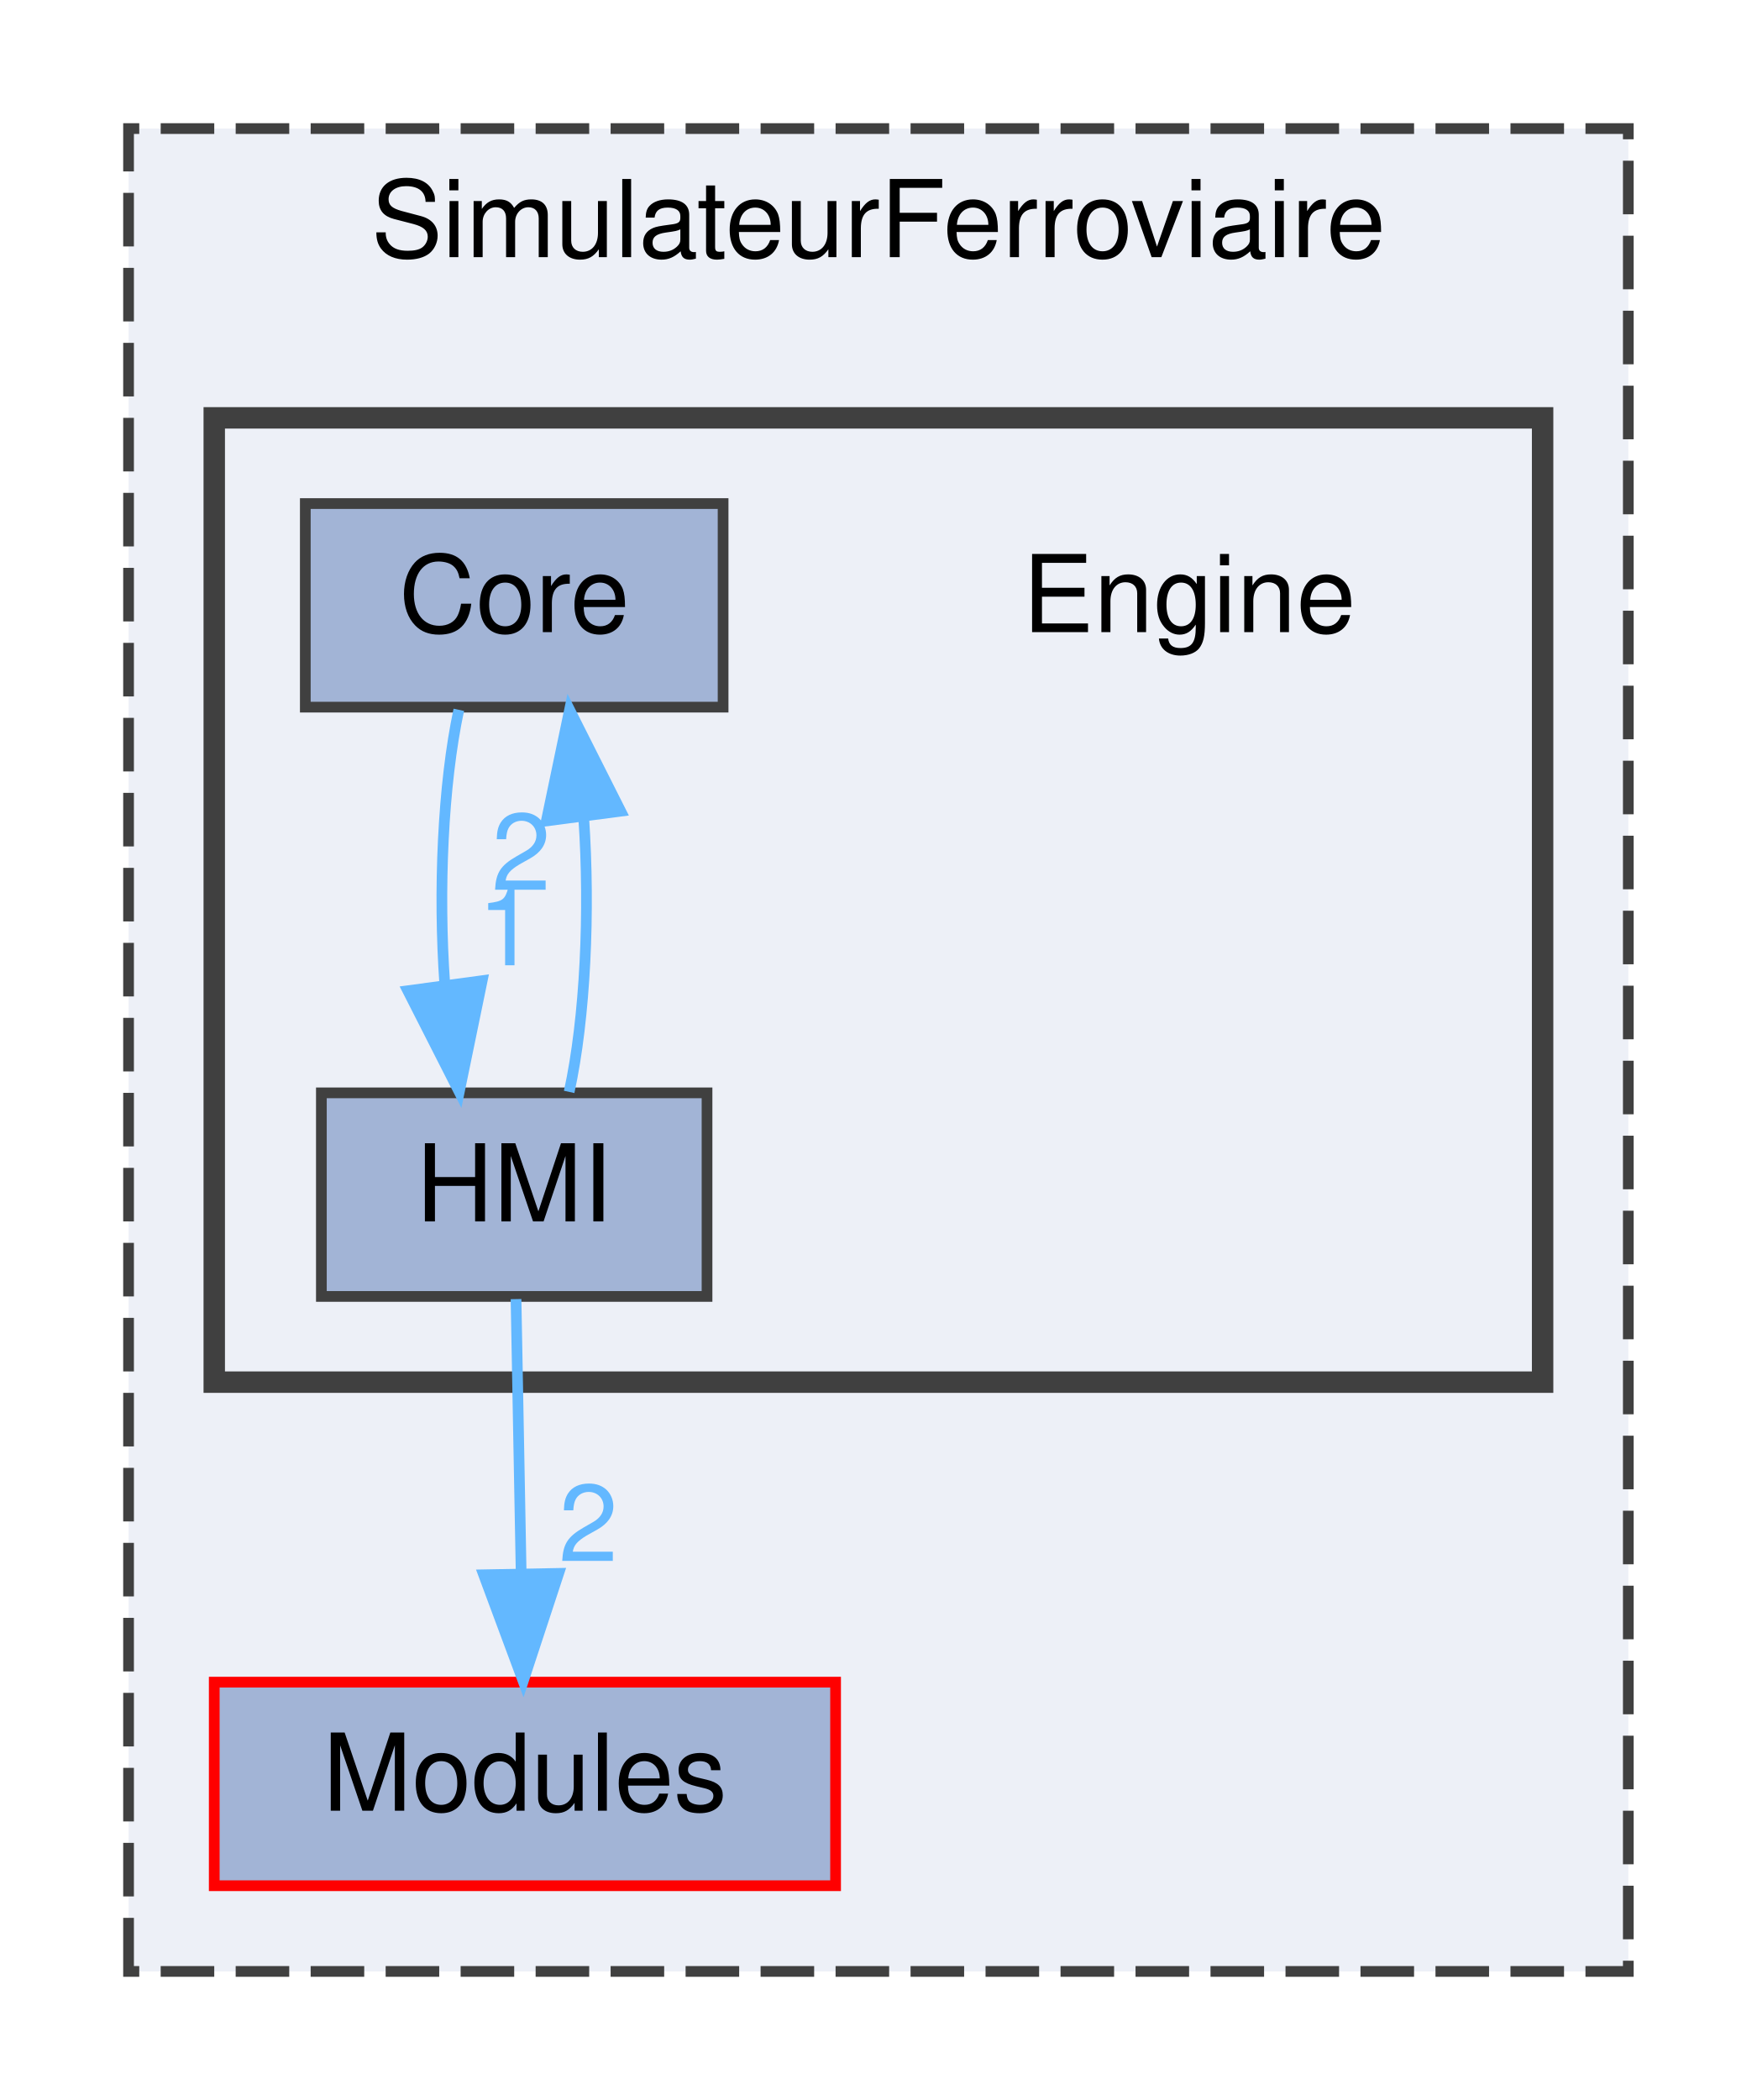
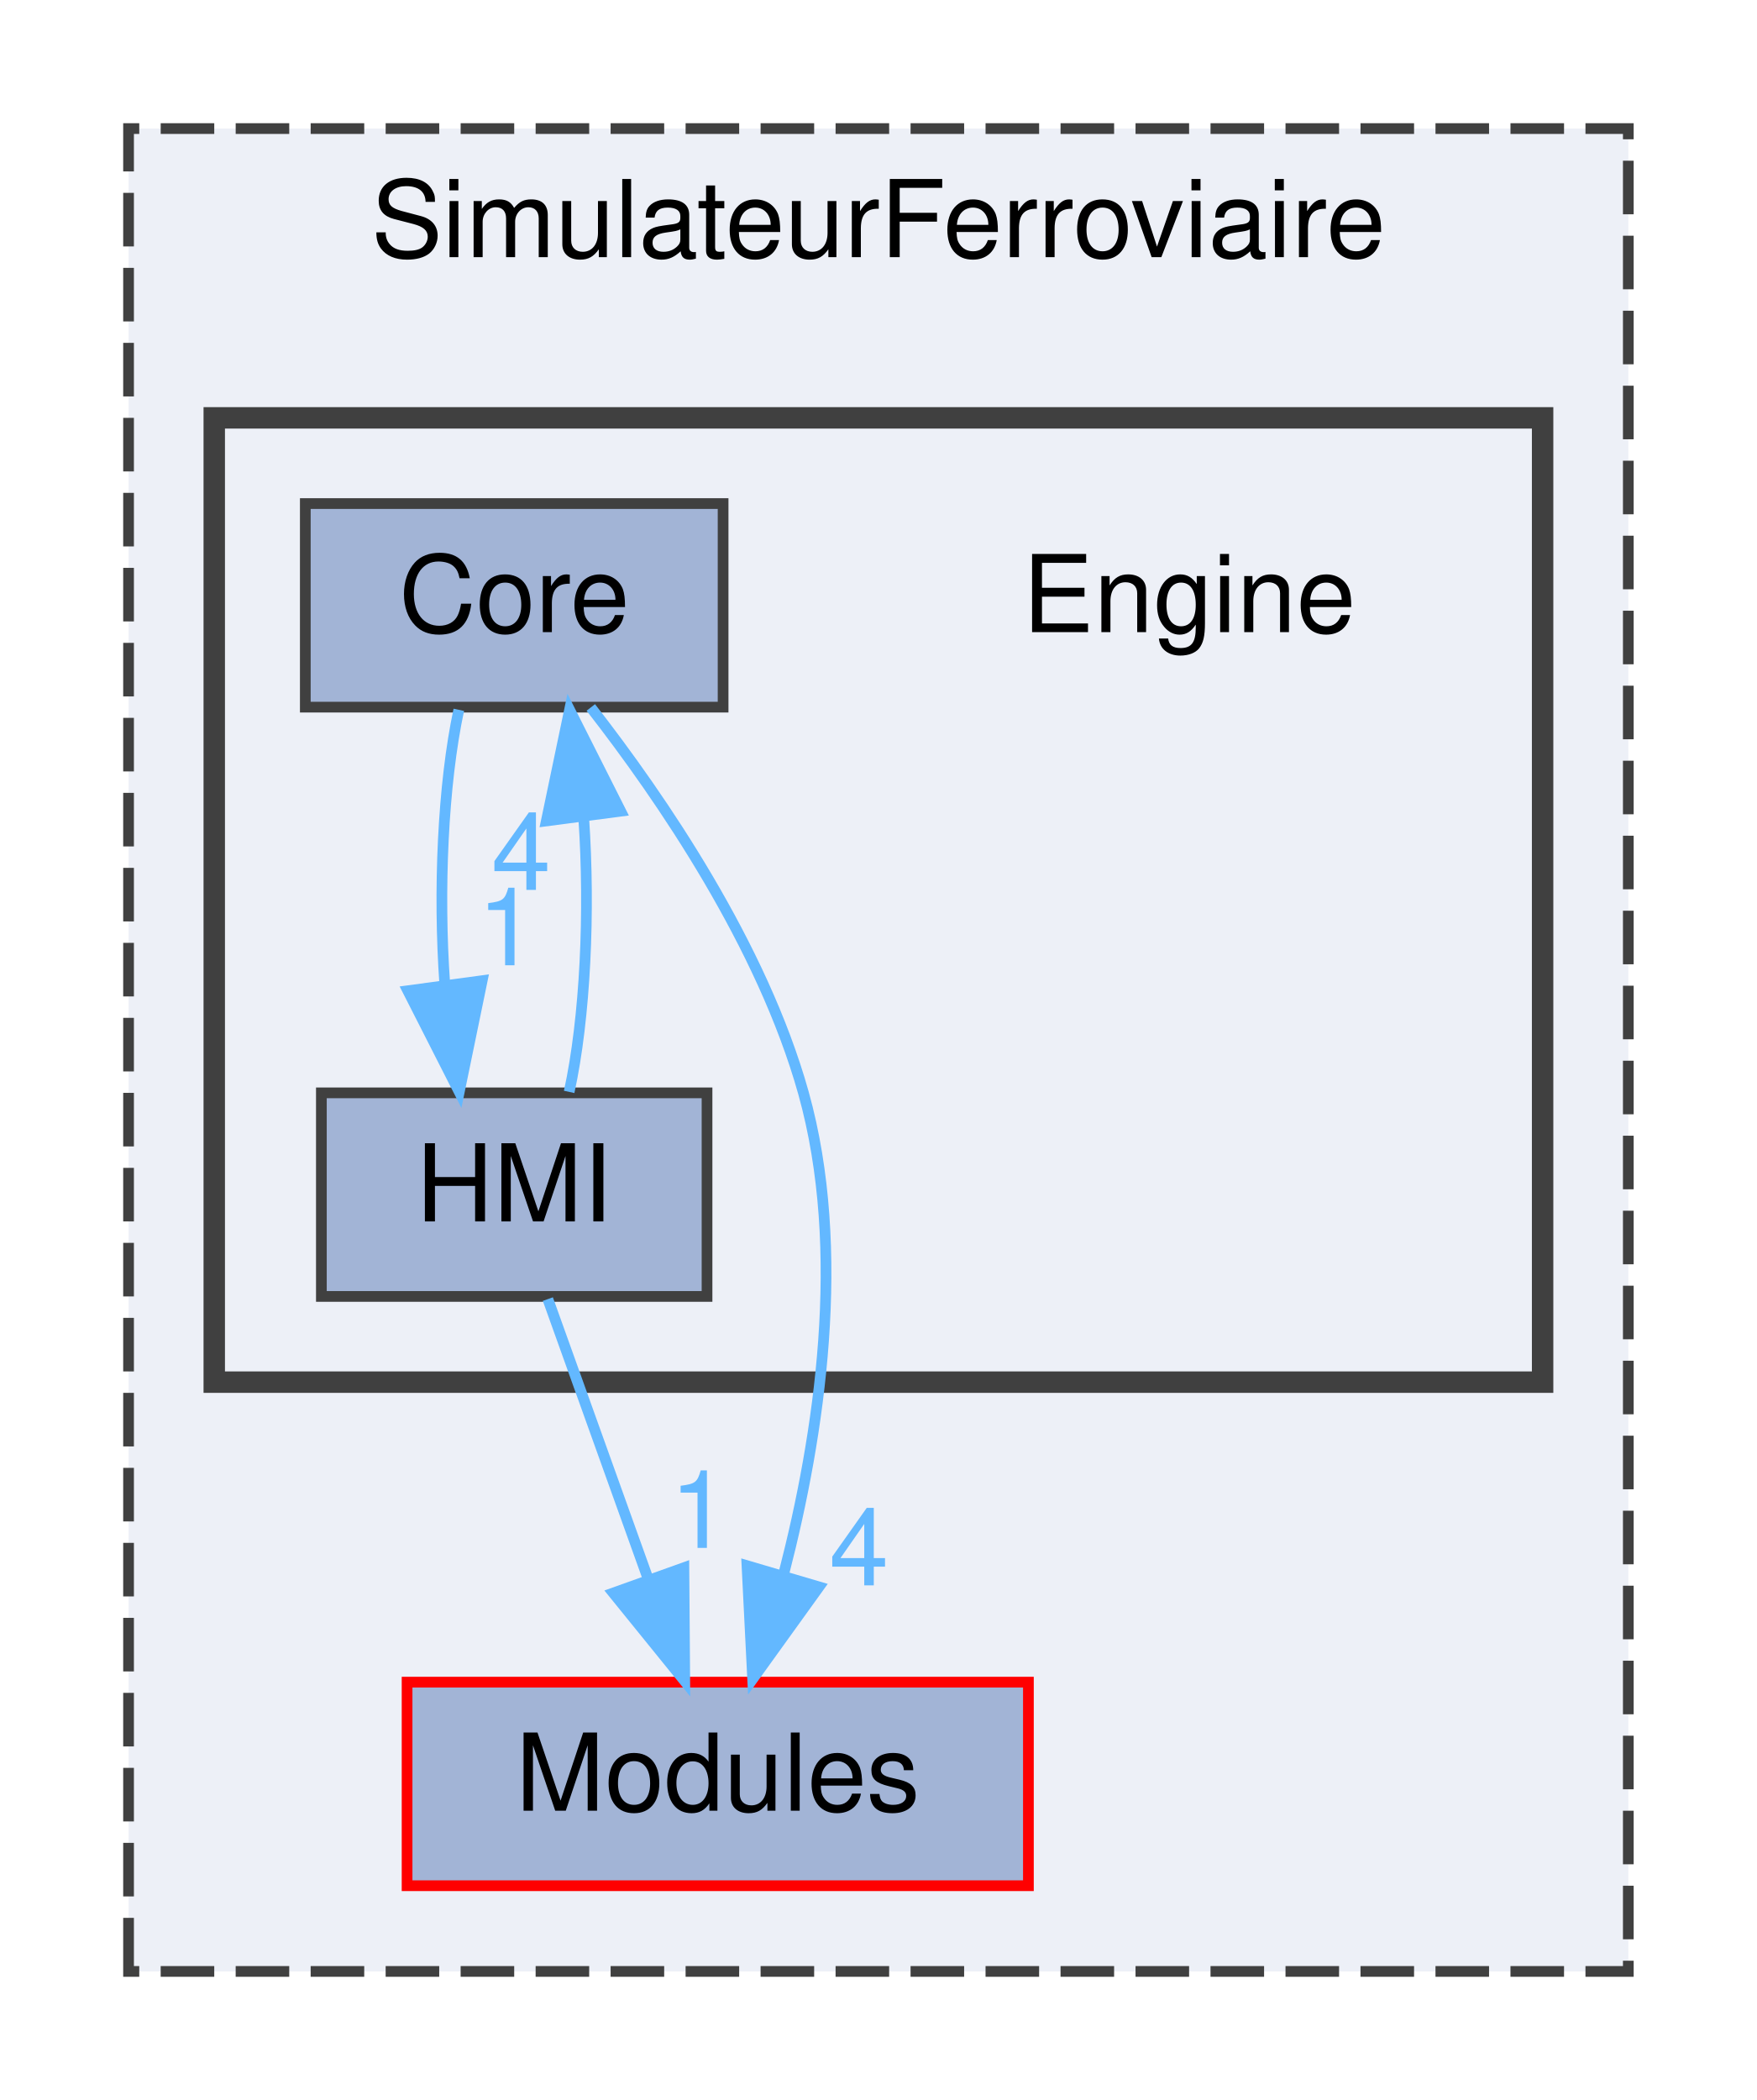
<svg xmlns="http://www.w3.org/2000/svg" xmlns:xlink="http://www.w3.org/1999/xlink" width="164pt" height="196pt" viewBox="0.00 0.00 164.00 196.00">
  <g id="graph0" class="graph" transform="scale(1 1) rotate(0) translate(4 192)">
    <g id="clust1" class="cluster">
      <g id="a_clust1">
        <a xlink:href="dir_d428d88fda432bf3dacc8225448b283a.html" target="_top" xlink:title="SimulateurFerroviaire">
          <polygon fill="#edf0f7" stroke="#404040" stroke-dasharray="5,2" points="8,-8 8,-180 148,-180 148,-8 8,-8" />
          <text text-anchor="middle" x="78" y="-168" font-family="Helvetica,sans-Serif" font-size="10.00">SimulateurFerroviaire</text>
        </a>
      </g>
    </g>
    <g id="clust2" class="cluster">
      <g id="a_clust2">
        <a xlink:href="dir_b70de4a9b2a9f967d011983a1fdf80d1.html" target="_top">
          <polygon fill="#edf0f7" stroke="#404040" stroke-width="2" points="16,-63 16,-153 140,-153 140,-63 16,-63" />
        </a>
      </g>
    </g>
    <g id="node1" class="node">
      <g id="a_node1">
        <a xlink:href="dir_387a2147fe1fbdf0efef36368214e4d3.html" target="_top" xlink:title="Modules">
-           <polygon fill="#a2b4d6" stroke="red" points="74,-35 16,-35 16,-16 74,-16 74,-35" />
-           <text text-anchor="middle" x="45" y="-23" font-family="Helvetica,sans-Serif" font-size="10.00">Modules</text>
+           <polygon fill="#a2b4d6" stroke="red" points="92,-35 34,-35 34,-16 92,-16 92,-35" />
+           <text text-anchor="middle" x="63" y="-23" font-family="Helvetica,sans-Serif" font-size="10.00">Modules</text>
        </a>
      </g>
    </g>
    <g id="node2" class="node">
      <text text-anchor="middle" x="107" y="-133" font-family="Helvetica,sans-Serif" font-size="10.00">Engine</text>
    </g>
    <g id="node3" class="node">
      <g id="a_node3">
        <a xlink:href="dir_db532fcf2b7ab198586d05907cd2a60c.html" target="_top" xlink:title="Core">
          <polygon fill="#a2b4d6" stroke="#404040" points="63.5,-145 24.5,-145 24.5,-126 63.5,-126 63.5,-145" />
          <text text-anchor="middle" x="44" y="-133" font-family="Helvetica,sans-Serif" font-size="10.00">Core</text>
        </a>
      </g>
    </g>
+     <g id="edge2" class="edge">
+       <g id="a_edge2">
+         <a xlink:href="dir_000001_000015.html" target="_top">
+           <path fill="none" stroke="#63b8ff" d="M51.15,-125.97C57.77,-117.48 67.15,-103.75 71,-90 75.12,-75.27 72.49,-58.02 69.19,-45.22" />
+           <polygon fill="#63b8ff" stroke="#63b8ff" points="72.45,-43.89 66.26,-35.29 65.73,-45.87 72.45,-43.89" />
+         </a>
+       </g>
+       <g id="a_edge2-headlabel">
+         <a xlink:href="dir_000001_000015.html" target="_top" xlink:title="4">
+           <text text-anchor="middle" x="76.19" y="-44.03" font-family="Helvetica,sans-Serif" font-size="10.00" fill="#63b8ff">4</text>
+         </a>
+       </g>
+     </g>
    <g id="node4" class="node">
      <g id="a_node4">
        <a xlink:href="dir_fa749c79e99d4161e054d79886d12aa3.html" target="_top" xlink:title="HMI">
          <polygon fill="#a2b4d6" stroke="#404040" points="62,-90 26,-90 26,-71 62,-71 62,-90" />
          <text text-anchor="middle" x="44" y="-78" font-family="Helvetica,sans-Serif" font-size="10.00">HMI</text>
        </a>
      </g>
    </g>
    <g id="edge1" class="edge">
      <g id="a_edge1">
-         <a xlink:href="dir_000001_000011.html" target="_top">
+         <a xlink:href="dir_000001_000010.html" target="_top">
          <path fill="none" stroke="#63b8ff" d="M38.83,-125.75C37.34,-118.8 36.9,-108.85 37.52,-100.13" />
          <polygon fill="#63b8ff" stroke="#63b8ff" points="41.01,-100.47 38.87,-90.09 34.07,-99.53 41.01,-100.47" />
        </a>
      </g>
      <g id="a_edge1-headlabel">
-         <a xlink:href="dir_000001_000011.html" target="_top" xlink:title="1">
+         <a xlink:href="dir_000001_000010.html" target="_top" xlink:title="1">
          <text text-anchor="middle" x="43.34" y="-101.91" font-family="Helvetica,sans-Serif" font-size="10.00" fill="#63b8ff">1</text>
-         </a>
-       </g>
-     </g>
-     <g id="edge2" class="edge">
-       <g id="a_edge2">
-         <a xlink:href="dir_000011_000016.html" target="_top">
-           <path fill="none" stroke="#63b8ff" d="M44.17,-70.75C44.3,-63.8 44.48,-53.85 44.65,-45.13" />
-           <polygon fill="#63b8ff" stroke="#63b8ff" points="48.15,-45.15 44.84,-35.09 41.15,-45.02 48.15,-45.15" />
-         </a>
-       </g>
-       <g id="a_edge2-headlabel">
-         <a xlink:href="dir_000011_000016.html" target="_top" xlink:title="2">
-           <text text-anchor="middle" x="50.92" y="-46.3" font-family="Helvetica,sans-Serif" font-size="10.00" fill="#63b8ff">2</text>
        </a>
      </g>
    </g>
    <g id="edge3" class="edge">
      <g id="a_edge3">
-         <a xlink:href="dir_000011_000001.html" target="_top">
+         <a xlink:href="dir_000010_000015.html" target="_top">
+           <path fill="none" stroke="#63b8ff" d="M47.14,-70.75C49.68,-63.65 53.36,-53.4 56.53,-44.56" />
+           <polygon fill="#63b8ff" stroke="#63b8ff" points="59.84,-45.68 59.92,-35.09 53.25,-43.32 59.84,-45.68" />
+         </a>
+       </g>
+       <g id="a_edge3-headlabel">
+         <a xlink:href="dir_000010_000015.html" target="_top" xlink:title="1">
+           <text text-anchor="middle" x="61.3" y="-47.53" font-family="Helvetica,sans-Serif" font-size="10.00" fill="#63b8ff">1</text>
+         </a>
+       </g>
+     </g>
+     <g id="edge4" class="edge">
+       <g id="a_edge4">
+         <a xlink:href="dir_000010_000001.html" target="_top">
          <path fill="none" stroke="#63b8ff" d="M49.13,-90.09C50.64,-96.99 51.09,-106.93 50.49,-115.66" />
          <polygon fill="#63b8ff" stroke="#63b8ff" points="47,-115.38 49.17,-125.75 53.94,-116.29 47,-115.38" />
        </a>
      </g>
-       <g id="a_edge3-headlabel">
-         <a xlink:href="dir_000011_000001.html" target="_top" xlink:title="2">
-           <text text-anchor="middle" x="44.65" y="-108.94" font-family="Helvetica,sans-Serif" font-size="10.00" fill="#63b8ff">2</text>
+       <g id="a_edge4-headlabel">
+         <a xlink:href="dir_000010_000001.html" target="_top" xlink:title="4">
+           <text text-anchor="middle" x="44.65" y="-108.94" font-family="Helvetica,sans-Serif" font-size="10.00" fill="#63b8ff">4</text>
        </a>
      </g>
    </g>
  </g>
</svg>
